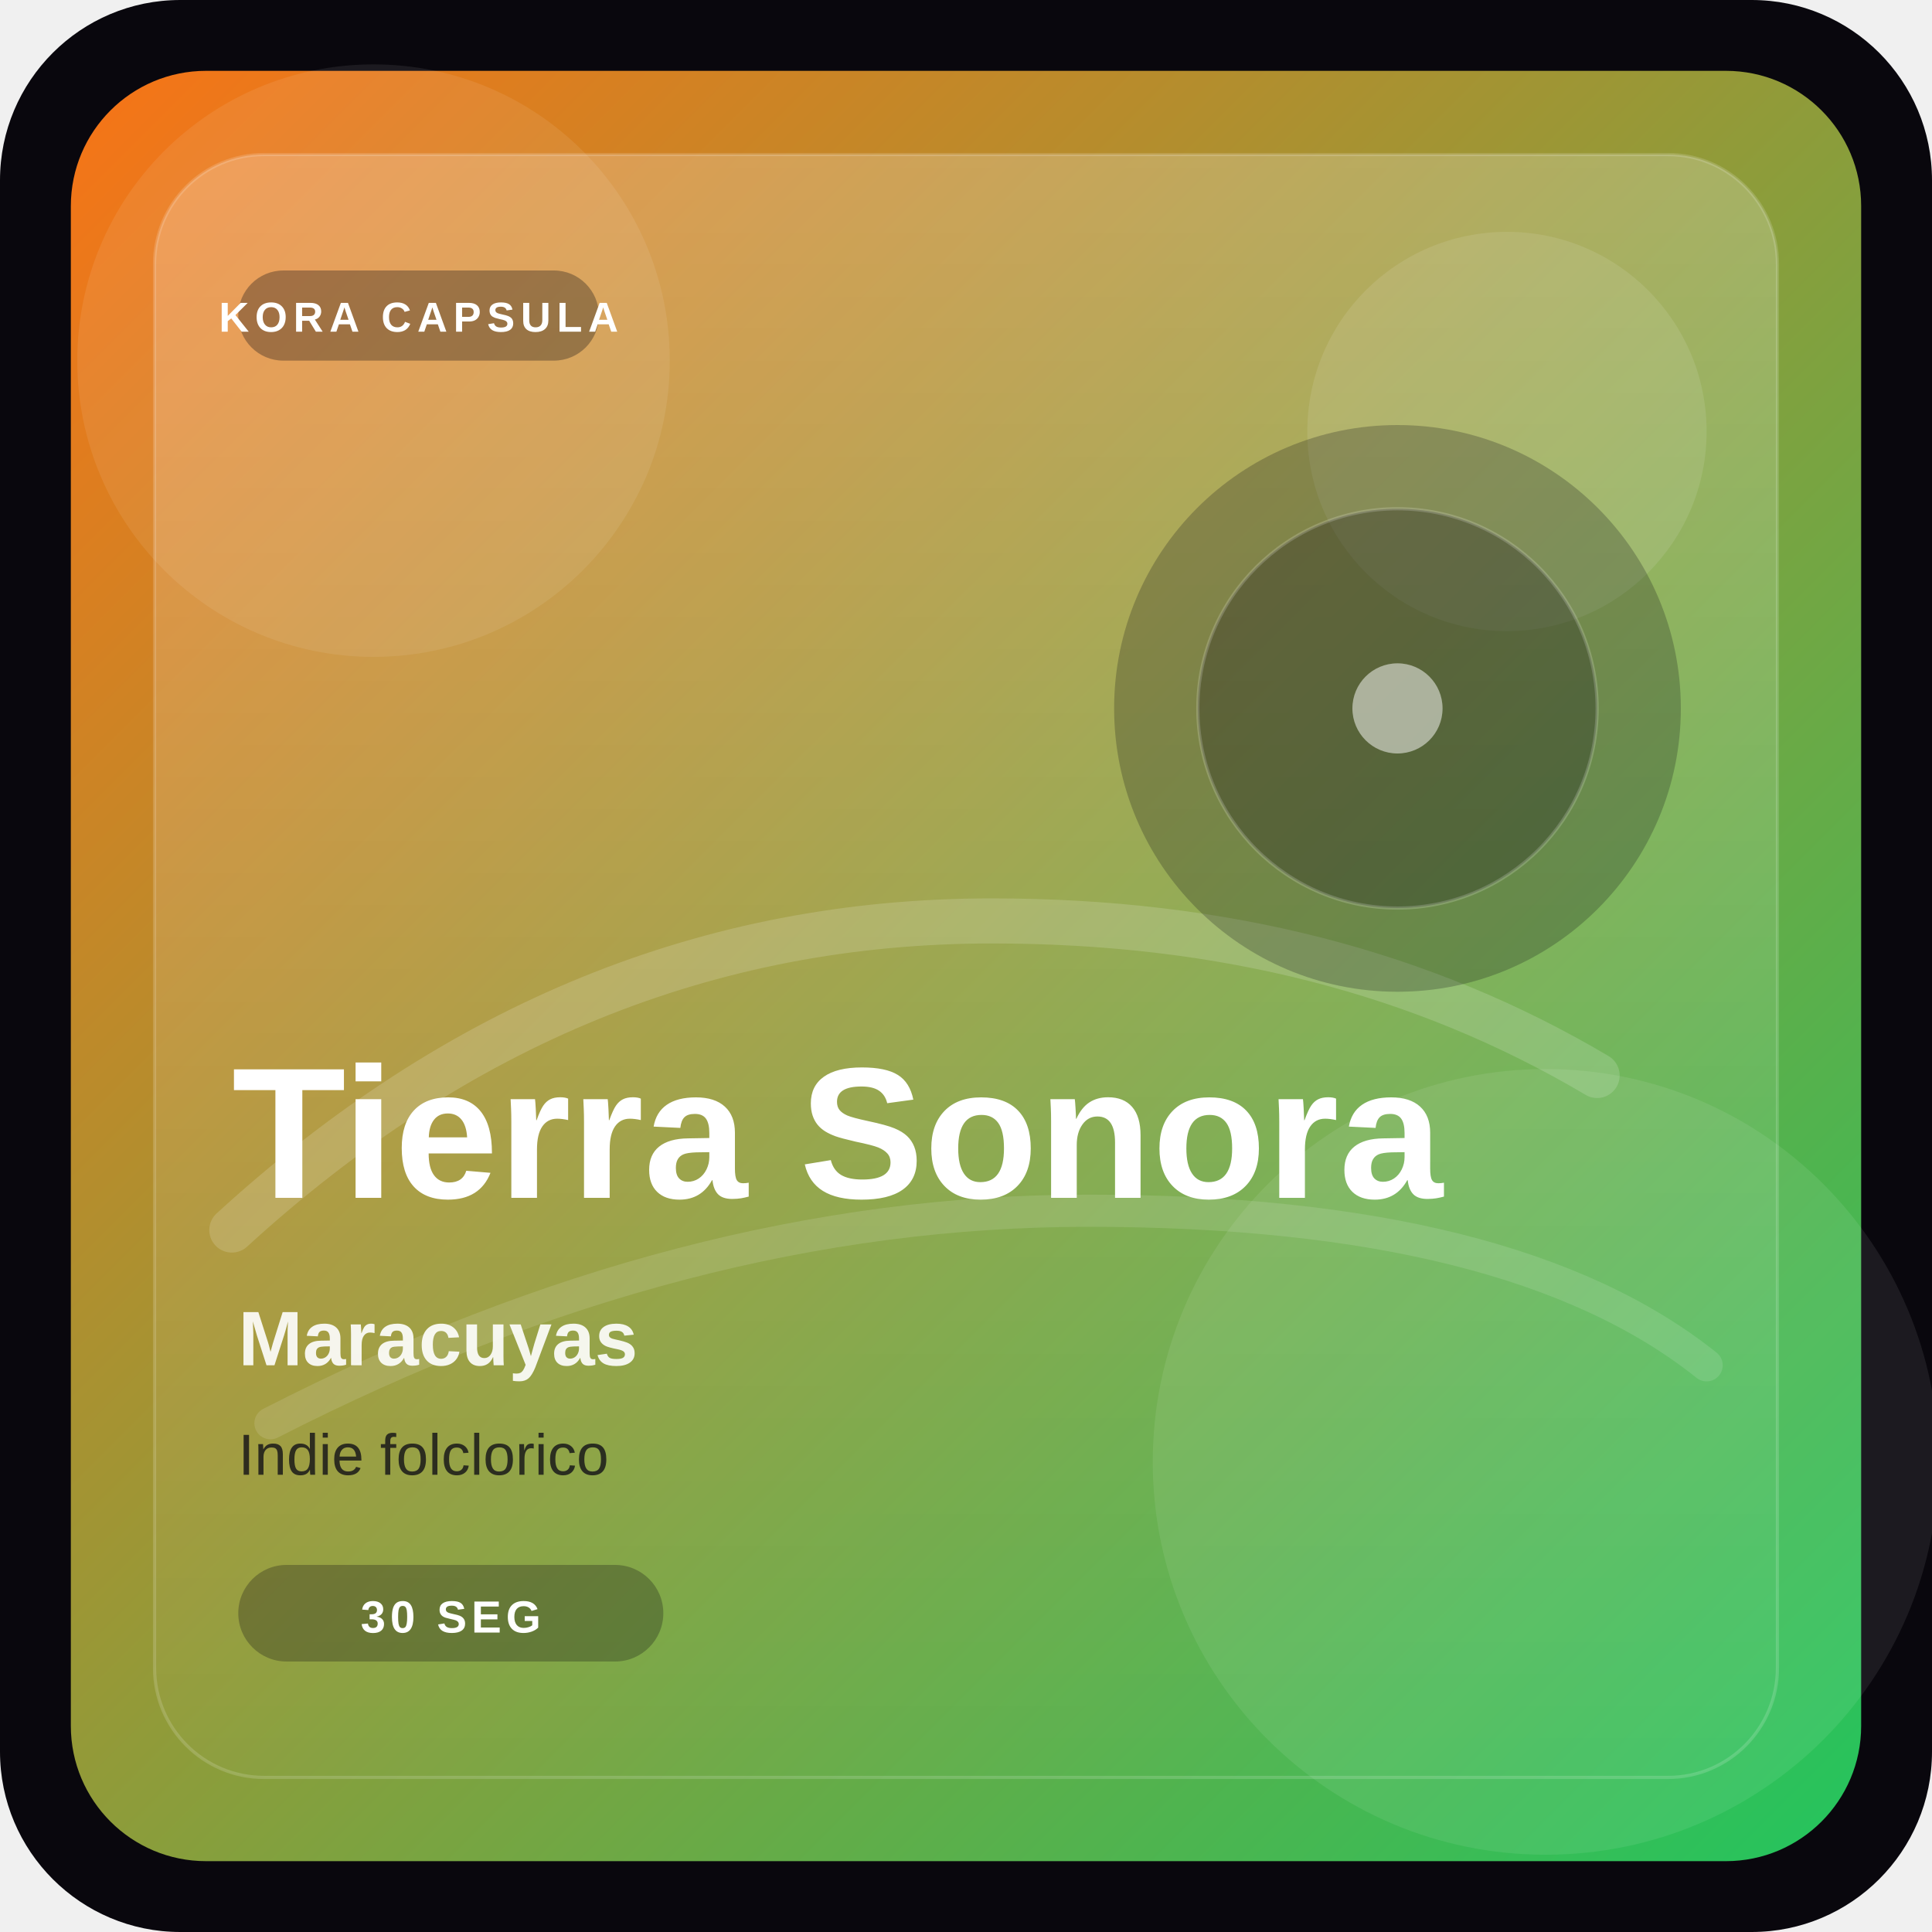
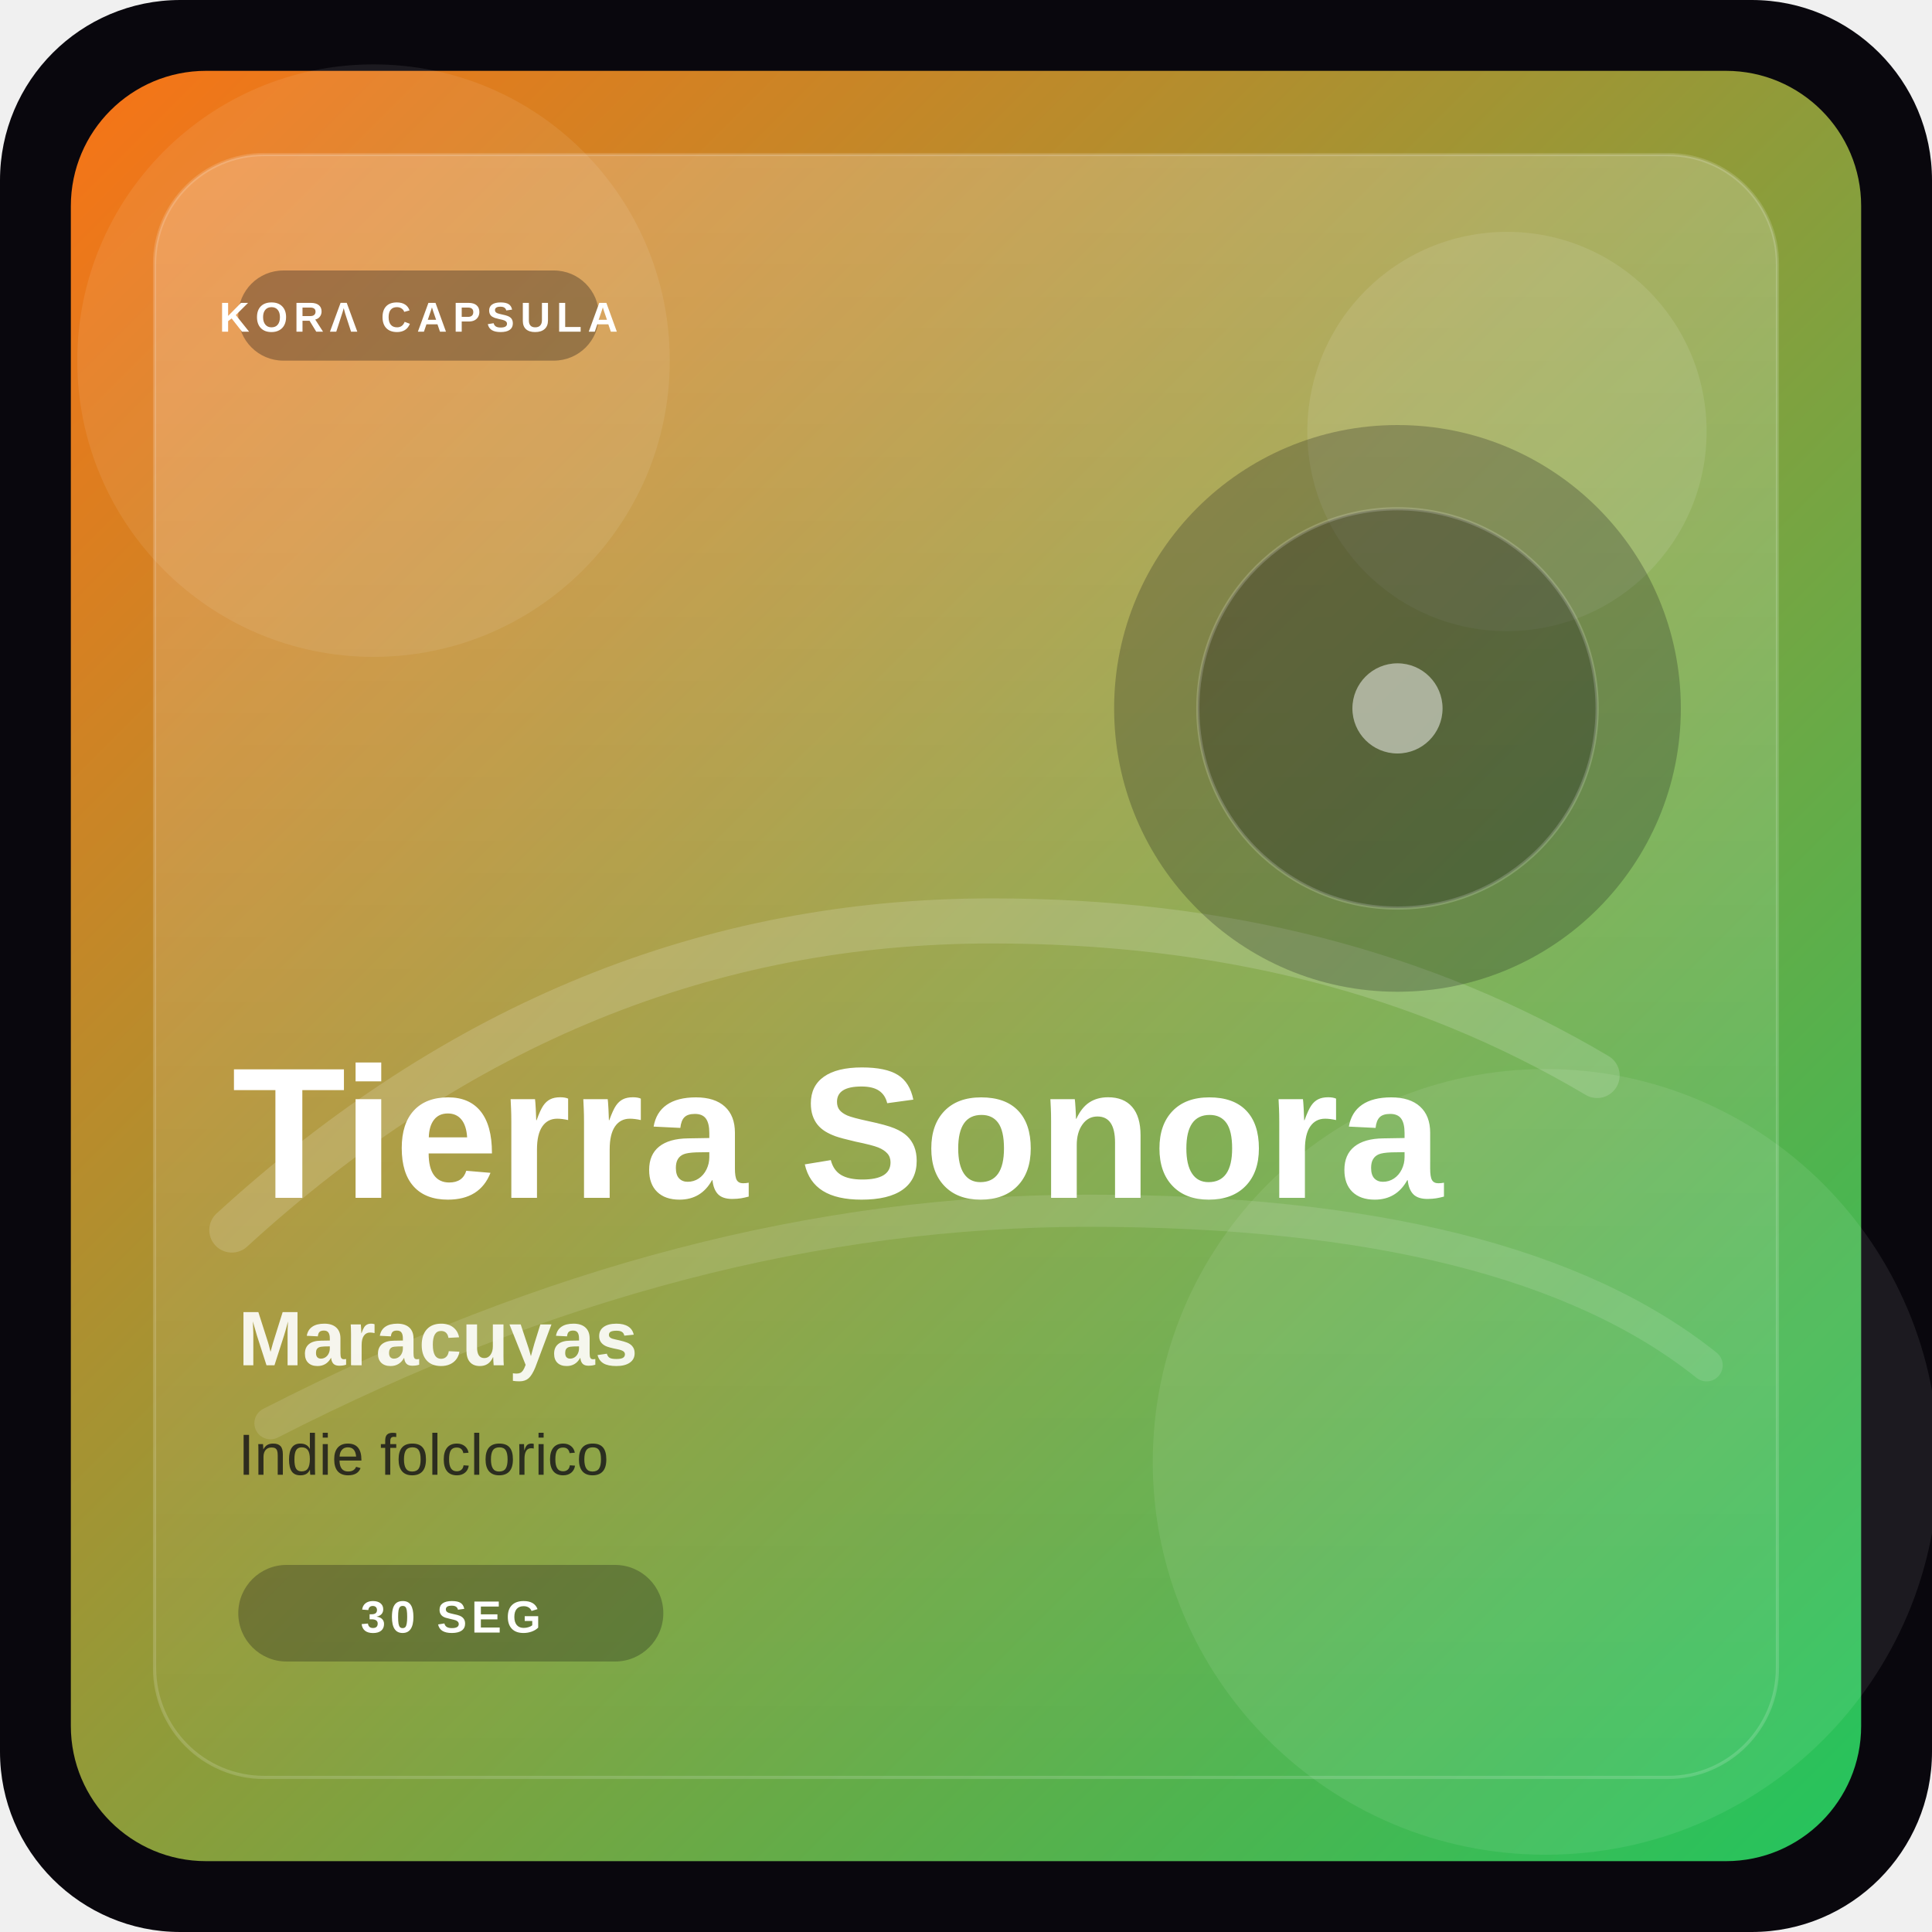
<svg xmlns="http://www.w3.org/2000/svg" viewBox="0 0 600 600" role="img" aria-label="Tierra Sonora de Maracuyas">
  <defs>
    <linearGradient id="bg" x1="0" y1="0" x2="1" y2="1">
      <stop offset="0%" stop-color="#f97316" />
      <stop offset="100%" stop-color="#22c55e" />
    </linearGradient>
    <linearGradient id="glass" x1="0" y1="0" x2="0" y2="1">
      <stop offset="0%" stop-color="#ffffff" stop-opacity="0.22" />
      <stop offset="100%" stop-color="#ffffff" stop-opacity="0.02" />
    </linearGradient>
  </defs>
  <rect width="600" height="600" rx="56" fill="#09070d" />
  <rect x="22" y="22" width="556" height="556" rx="42" fill="url(#bg)" />
  <circle cx="116" cy="112" r="92" fill="#ffffff" fill-opacity="0.08" />
  <circle cx="468" cy="134" r="62" fill="#ffffff" fill-opacity="0.10" />
  <circle cx="480" cy="454" r="122" fill="#ffffff" fill-opacity="0.08" />
  <path d="M72 382c70-64 148-96 236-96 72 0 134 16 188 48" fill="none" stroke="#ffffff" stroke-opacity="0.16" stroke-width="14" stroke-linecap="round" />
  <path d="M84 442c86-44 170-66 254-66 88 0 152 16 192 48" fill="none" stroke="#ffffff" stroke-opacity="0.12" stroke-width="10" stroke-linecap="round" />
  <rect x="48" y="48" width="504" height="504" rx="34" fill="url(#glass)" stroke="#ffffff" stroke-opacity="0.16" />
  <circle cx="434" cy="220" r="88" fill="#0f0d15" fill-opacity="0.24" />
  <circle cx="434" cy="220" r="62" fill="#0f0d15" fill-opacity="0.28" stroke="#ffffff" stroke-opacity="0.18" />
  <circle cx="434" cy="220" r="14" fill="#ffffff" fill-opacity="0.5" />
  <rect x="74" y="84" width="112" height="28" rx="14" fill="#0f0d15" fill-opacity="0.32" />
-   <text x="130" y="103" text-anchor="middle" font-family="Arial, Helvetica, sans-serif" font-size="13" font-weight="700" letter-spacing="1.8" fill="#ffffff">KORA CAPSULA</text>
+   <text x="130" y="103" text-anchor="middle" font-family="Arial, Helvetica, sans-serif" font-size="13" font-weight="700" letter-spacing="1.8" fill="#ffffff">KORΛ CAPSULA</text>
  <text x="72" y="372" font-family="Arial, Helvetica, sans-serif" font-size="58" font-weight="700" fill="#ffffff">Tierra Sonora</text>
  <text x="74" y="424" font-family="Arial, Helvetica, sans-serif" font-size="24" font-weight="600" fill="#ffffff" fill-opacity="0.9">Maracuyas</text>
  <text x="74" y="458" font-family="Arial, Helvetica, sans-serif" font-size="18" fill="#0f0d15" fill-opacity="0.78">Indie folclorico</text>
  <rect x="74" y="486" width="132" height="30" rx="15" fill="#0f0d15" fill-opacity="0.28" />
  <text x="140" y="507" text-anchor="middle" font-family="Arial, Helvetica, sans-serif" font-size="14" font-weight="700" letter-spacing="1.4" fill="#ffffff">30 SEG</text>
</svg>
